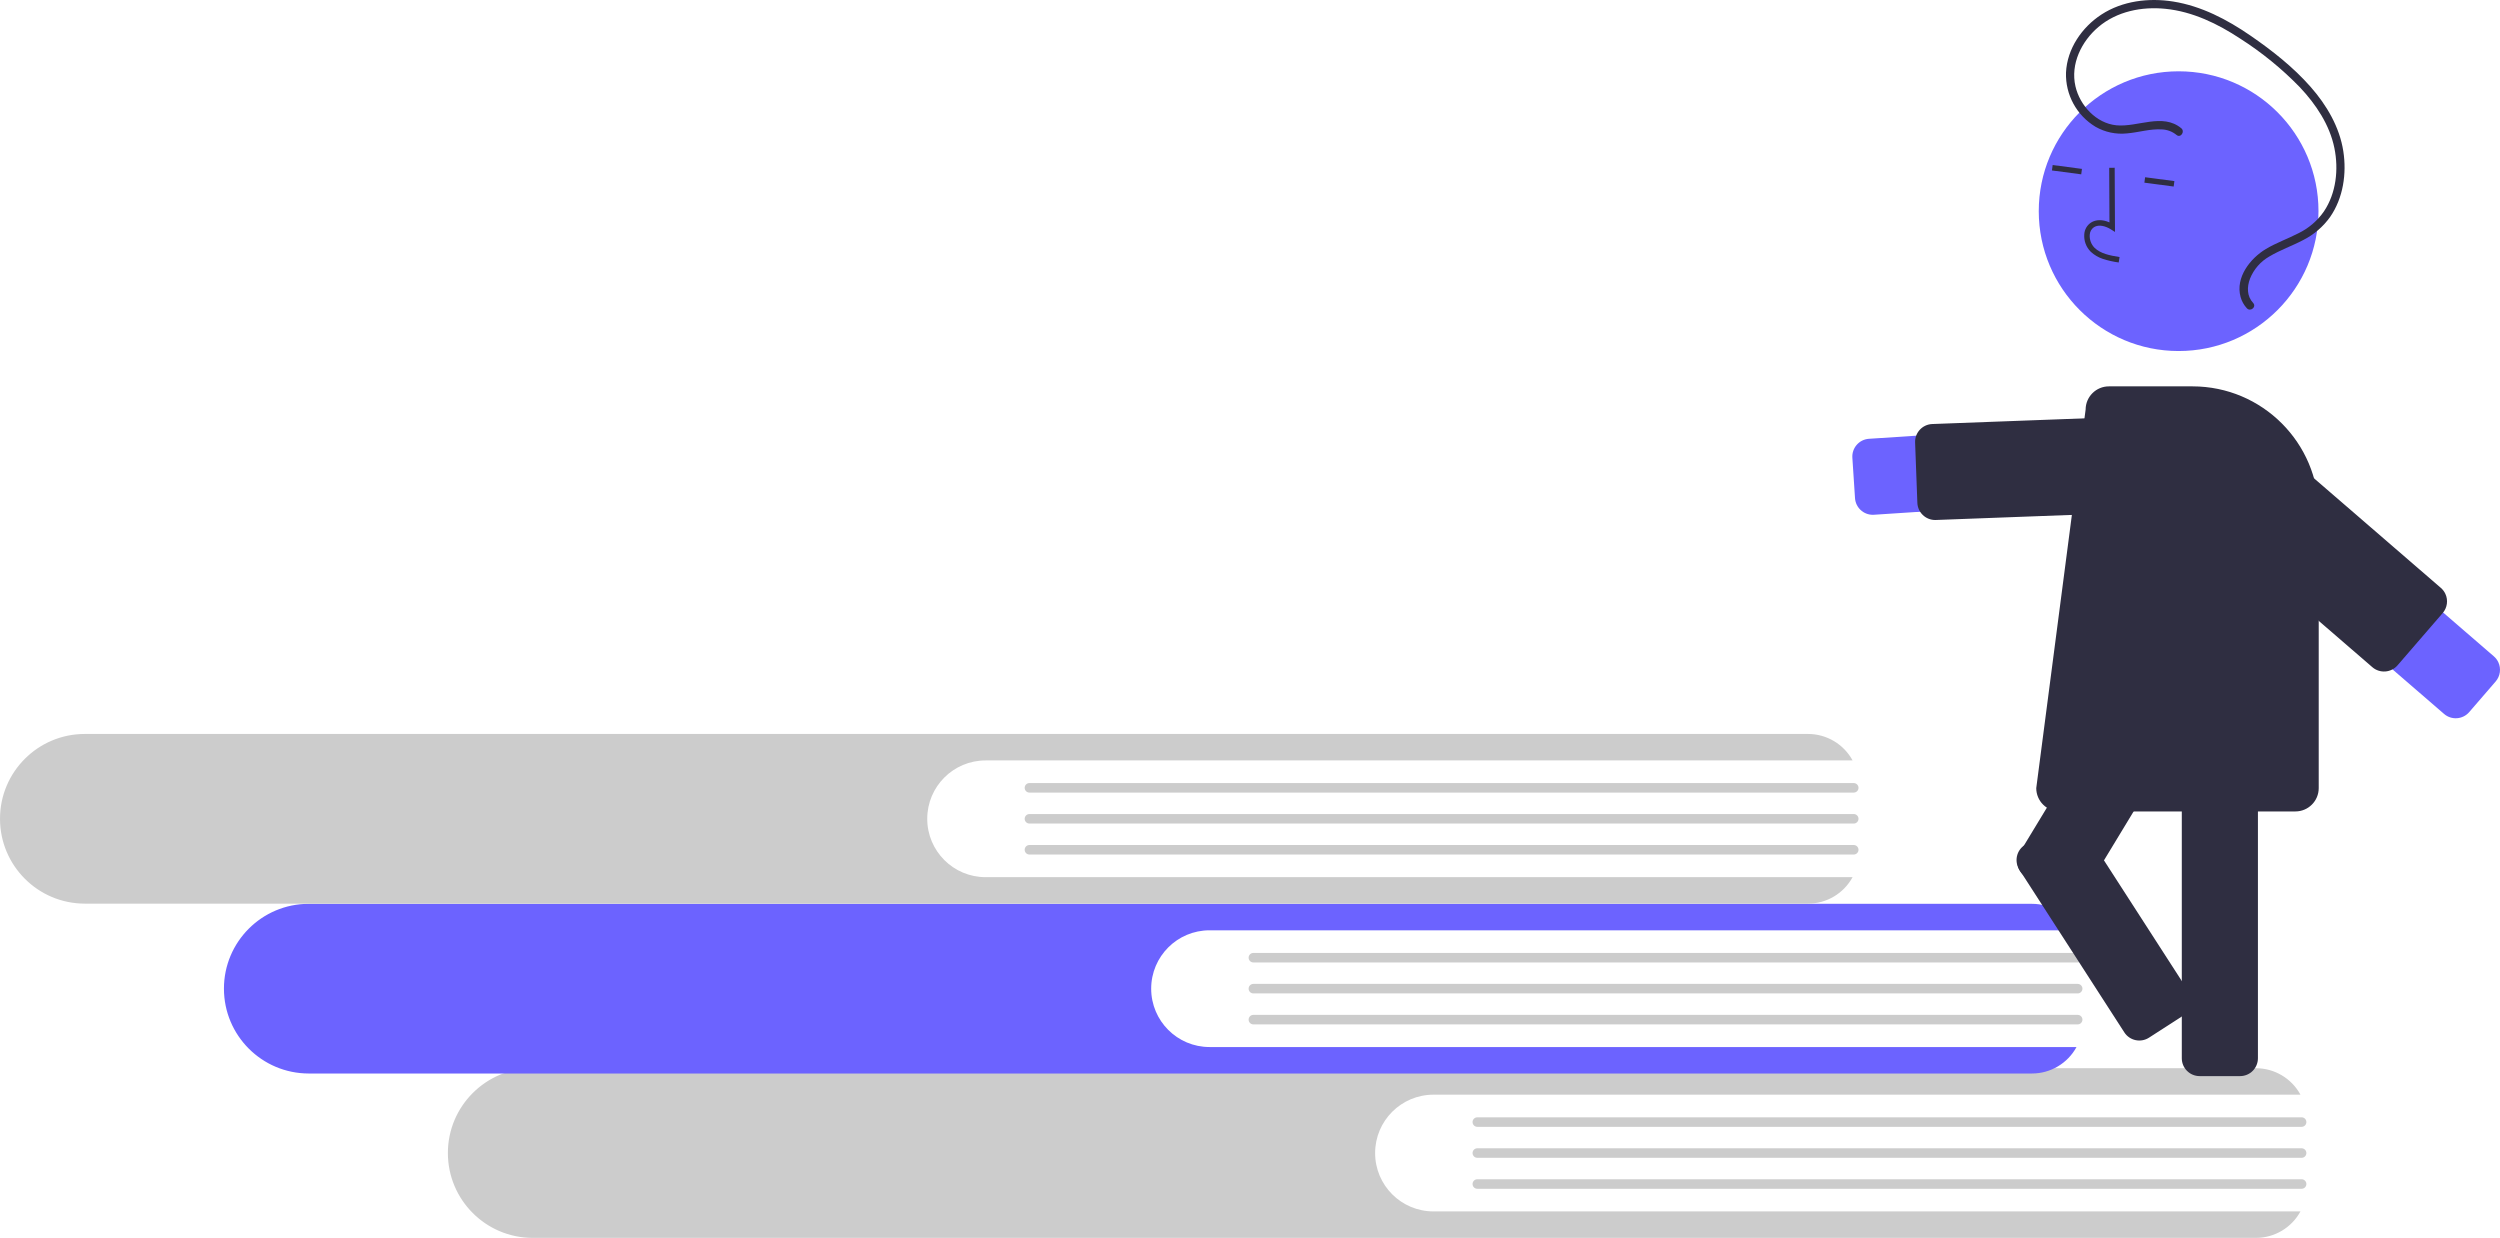
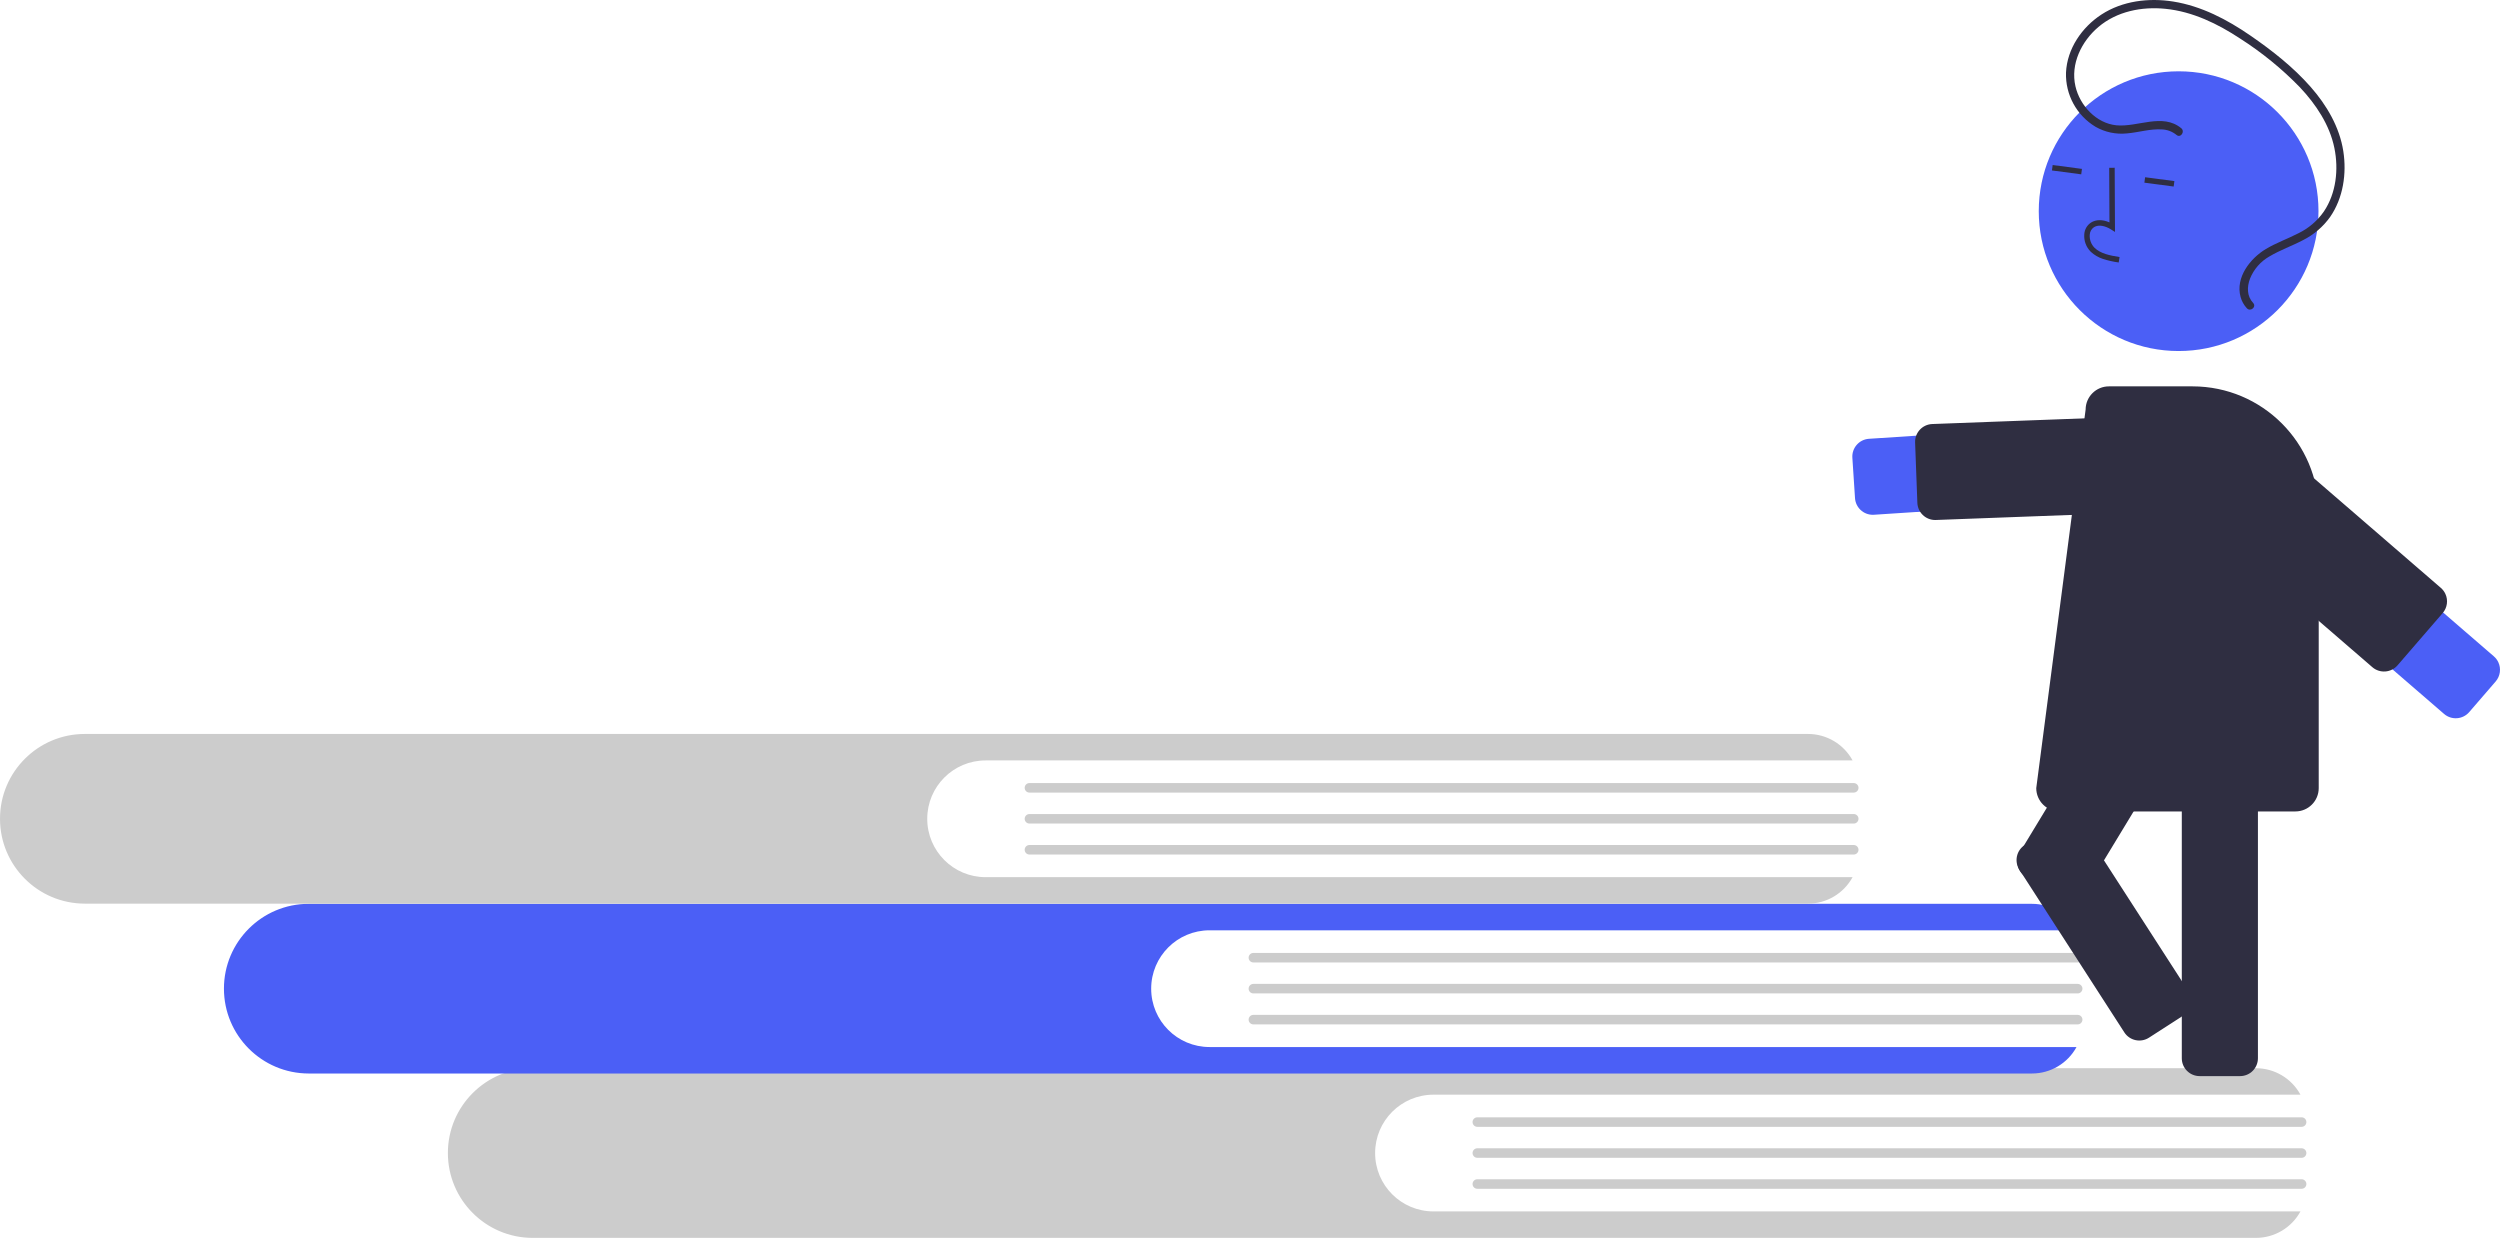
<svg xmlns="http://www.w3.org/2000/svg" data-name="Layer 1" width="911.602" height="451.384" viewBox="0 0 911.602 451.384">
  <path d="M666.907,666.039a21.283,21.283,0,0,1,0-42.566H983.042a18.505,18.505,0,0,0-16.237-9.653H338.413a30.932,30.932,0,0,0-30.897,30.936,30.952,30.952,0,0,0,30.897,30.936H966.805a18.506,18.506,0,0,0,16.237-9.653Z" transform="translate(-144.1992 -224.3079)" fill="#ccc" />
  <path d="M983.462,635.2H682.891a1.737,1.737,0,0,1,0-3.475H983.462a1.737,1.737,0,0,1,0,3.475Z" transform="translate(-144.1992 -224.3079)" fill="#ccc" />
  <path d="M983.462,646.493H682.891a1.737,1.737,0,0,1,0-3.475H983.462a1.737,1.737,0,0,1,0,3.475Z" transform="translate(-144.1992 -224.3079)" fill="#ccc" />
  <path d="M983.462,657.787H682.891a1.737,1.737,0,0,1,0-3.475H983.462a1.737,1.737,0,0,1,0,3.475Z" transform="translate(-144.1992 -224.3079)" fill="#ccc" />
-   <path d="M585.249,606.099a21.283,21.283,0,0,1,0-42.566H901.384a18.505,18.505,0,0,0-16.237-9.653H256.755a30.933,30.933,0,0,0-30.898,30.936,30.952,30.952,0,0,0,30.898,30.936H885.147a18.505,18.505,0,0,0,16.237-9.653Z" transform="translate(-144.1992 -224.3079)" fill="#6c63ff" />
+   <path d="M585.249,606.099a21.283,21.283,0,0,1,0-42.566H901.384a18.505,18.505,0,0,0-16.237-9.653H256.755a30.933,30.933,0,0,0-30.898,30.936,30.952,30.952,0,0,0,30.898,30.936H885.147a18.505,18.505,0,0,0,16.237-9.653Z" transform="translate(-144.1992 -224.3079)" fill="#4b5ff6" />
  <path d="M901.804,575.26H601.233a1.737,1.737,0,0,1,0-3.475H901.804a1.737,1.737,0,1,1,0,3.475Z" transform="translate(-144.1992 -224.3079)" fill="#ccc" />
  <path d="M901.804,586.553H601.233a1.737,1.737,0,0,1,0-3.475H901.804a1.737,1.737,0,1,1,0,3.475Z" transform="translate(-144.1992 -224.3079)" fill="#ccc" />
  <path d="M901.804,597.846H601.233a1.737,1.737,0,0,1,0-3.475H901.804a1.737,1.737,0,1,1,0,3.475Z" transform="translate(-144.1992 -224.3079)" fill="#ccc" />
  <path d="M503.591,544.158a21.283,21.283,0,0,1,0-42.566H819.726a18.506,18.506,0,0,0-16.237-9.653H175.097a30.932,30.932,0,0,0-30.897,30.936,30.952,30.952,0,0,0,30.897,30.936H803.489a18.505,18.505,0,0,0,16.237-9.653Z" transform="translate(-144.1992 -224.3079)" fill="#ccc" />
  <path d="M820.146,513.32H519.575a1.737,1.737,0,0,1,0-3.475H820.146a1.737,1.737,0,1,1,0,3.475Z" transform="translate(-144.1992 -224.3079)" fill="#ccc" />
  <path d="M820.146,524.613H519.575a1.737,1.737,0,1,1,0-3.475H820.146a1.737,1.737,0,1,1,0,3.475Z" transform="translate(-144.1992 -224.3079)" fill="#ccc" />
  <path d="M820.146,535.906H519.575a1.737,1.737,0,0,1,0-3.475H820.146a1.737,1.737,0,1,1,0,3.475Z" transform="translate(-144.1992 -224.3079)" fill="#ccc" />
-   <path d="M827.087,412.022a6.5,6.5,0,0,1-6.476-6.075l-.965-14.728a6.5,6.5,0,0,1,6.061-6.911l115.387-7.557a13.88,13.88,0,1,1,1.814,27.701l-115.387,7.556Q827.304,412.021,827.087,412.022Z" transform="translate(-144.1992 -224.3079)" fill="#6c63ff" />
+   <path d="M827.087,412.022a6.5,6.5,0,0,1-6.476-6.075l-.965-14.728a6.5,6.5,0,0,1,6.061-6.911l115.387-7.557a13.88,13.88,0,1,1,1.814,27.701l-115.387,7.556Q827.304,412.021,827.087,412.022Z" transform="translate(-144.1992 -224.3079)" fill="#4b5ff6" />
  <path d="M849.84,413.921a6.508,6.508,0,0,1-6.493-6.258l-.822-21.998a6.5,6.5,0,0,1,6.253-6.738l94.886-3.546a6.5,6.5,0,0,1,6.738,6.253l.822,21.998a6.5,6.5,0,0,1-6.253,6.738l-94.886,3.546C850.003,413.919,849.921,413.921,849.84,413.921Z" transform="translate(-144.1992 -224.3079)" fill="#2f2e41" />
  <path d="M961.031,616.701H946.271a6.507,6.507,0,0,1-6.5-6.5V487.187a6.507,6.507,0,0,1,6.5-6.5H961.031a6.507,6.507,0,0,1,6.5,6.5V610.201A6.507,6.507,0,0,1,961.031,616.701Z" transform="translate(-144.1992 -224.3079)" fill="#2f2e41" />
  <path d="M895.518,551.677l-12.622-7.651a6.507,6.507,0,0,1-2.189-8.928L944.471,429.901a6.507,6.507,0,0,1,8.928-2.189l12.622,7.651a6.507,6.507,0,0,1,2.189,8.928l-63.764,105.198A6.507,6.507,0,0,1,895.518,551.677Z" transform="translate(-144.1992 -224.3079)" fill="#2f2e41" />
-   <circle cx="794.415" cy="77.001" r="51" fill="#6c63ff" />
+   <circle cx="794.415" cy="77.001" r="51" fill="#4b5ff6" />
  <path d="M911.008,318.722a12.095,12.095,0,0,1-4.417-2.593,8.133,8.133,0,0,1-2.377-6.439,5.472,5.472,0,0,1,2.433-4.211c1.824-1.17,4.263-1.173,6.747-.079l-.094-19.91,2-.01.111,23.406-1.541-.969c-1.787-1.122-4.339-1.912-6.142-.755a3.514,3.514,0,0,0-1.522,2.719,6.146,6.146,0,0,0,1.768,4.801c2.208,2.11,5.43,2.769,9.105,3.359l-.317,1.975A32.964,32.964,0,0,1,911.008,318.722Z" transform="translate(-144.1992 -224.3079)" fill="#2f2e41" />
  <rect x="896.891" y="280.795" width="2" height="10.772" transform="translate(352.4155 914.5657) rotate(-82.4768)" fill="#2f2e41" />
  <rect x="930.598" y="285.246" width="2" height="10.772" transform="translate(377.2975 951.8508) rotate(-82.4768)" fill="#2f2e41" />
  <path d="M981.199,520.192h-86a8.51,8.51,0,0,1-8.5-8.5l18.004-138.064a8.49,8.49,0,0,1,8.496-8.436h30.52a46.032,46.032,0,0,1,45.98,45.98v100.52A8.51,8.51,0,0,1,981.199,520.192Z" transform="translate(-144.1992 -224.3079)" fill="#2f2e41" />
-   <path d="M1055.19,465.789a6.51,6.51,0,0,1-.967,7.007l-9.649,11.169a6.499,6.499,0,0,1-9.168.669l-87.501-75.597a13.879,13.879,0,1,1,18.148-21.005l87.501,75.597A6.464,6.464,0,0,1,1055.19,465.789Z" transform="translate(-144.1992 -224.3079)" fill="#6c63ff" />
+   <path d="M1055.19,465.789a6.51,6.51,0,0,1-.967,7.007l-9.649,11.169a6.499,6.499,0,0,1-9.168.669l-87.501-75.597a13.879,13.879,0,1,1,18.148-21.005l87.501,75.597A6.464,6.464,0,0,1,1055.19,465.789Z" transform="translate(-144.1992 -224.3079)" fill="#4b5ff6" />
  <path d="M1035.877,440.841a6.51,6.51,0,0,1-.967,7.007l-16.482,19.077a6.507,6.507,0,0,1-9.168.669l-71.851-62.076a6.499,6.499,0,0,1-.669-9.168l16.481-19.076a6.499,6.499,0,0,1,9.168-.669l71.851,62.076A6.472,6.472,0,0,1,1035.877,440.841Z" transform="translate(-144.1992 -224.3079)" fill="#2f2e41" />
  <path d="M939.568,271.061c-6.818-5.642-15.931-.306-23.641-1.063-7.376-.725-13.313-7.216-14.931-14.201-1.887-8.15,2.204-16.428,8.367-21.649,6.75-5.718,15.813-7.495,24.449-6.625,9.898.997,19.018,5.429,27.228,10.843a121.851,121.851,0,0,1,21.783,17.759c5.871,6.241,10.886,13.718,12.604,22.234,1.561,7.739.645,16.366-3.821,23.032a24.205,24.205,0,0,1-9.324,7.984c-3.9,2.008-8.073,3.47-11.845,5.728-5.704,3.414-11.178,10.373-9.237,17.47a9.793,9.793,0,0,0,2.305,4.147c1.318,1.408,3.609-.529,2.288-1.941-2.32-2.479-2.295-5.845-1.141-8.88a16.272,16.272,0,0,1,7.081-8.09c3.949-2.358,8.33-3.851,12.382-6.008a27.022,27.022,0,0,0,9.754-8.401c4.768-6.899,6.065-15.784,4.798-23.956-1.37-8.844-6.079-16.815-11.918-23.458-6.355-7.23-14.107-13.305-22.012-18.745-8.482-5.837-17.824-10.73-28.09-12.369-8.899-1.421-18.493-.26-26.156,4.721-7.153,4.649-12.557,12.515-12.944,21.196a22.235,22.235,0,0,0,10.753,19.741,19.101,19.101,0,0,0,11.458,2.426c4.256-.354,8.496-1.739,12.791-1.459a8.941,8.941,0,0,1,5.308,2.028c1.49,1.233,3.19-1.242,1.713-2.464Z" transform="translate(-144.1992 -224.3079)" fill="#2f2e41" />
  <path d="M879.599,536.876q.027-.169.064-.338a6.456,6.456,0,0,1,2.831-4.091l12.403-8a6.508,6.508,0,0,1,8.986,1.939l38.261,59.32a6.501,6.501,0,0,1-1.939,8.986l-12.404,8a6.508,6.508,0,0,1-8.986-1.939l-38.261-59.32A6.453,6.453,0,0,1,879.599,536.876Z" transform="translate(-144.1992 -224.3079)" fill="#2f2e41" />
</svg>
